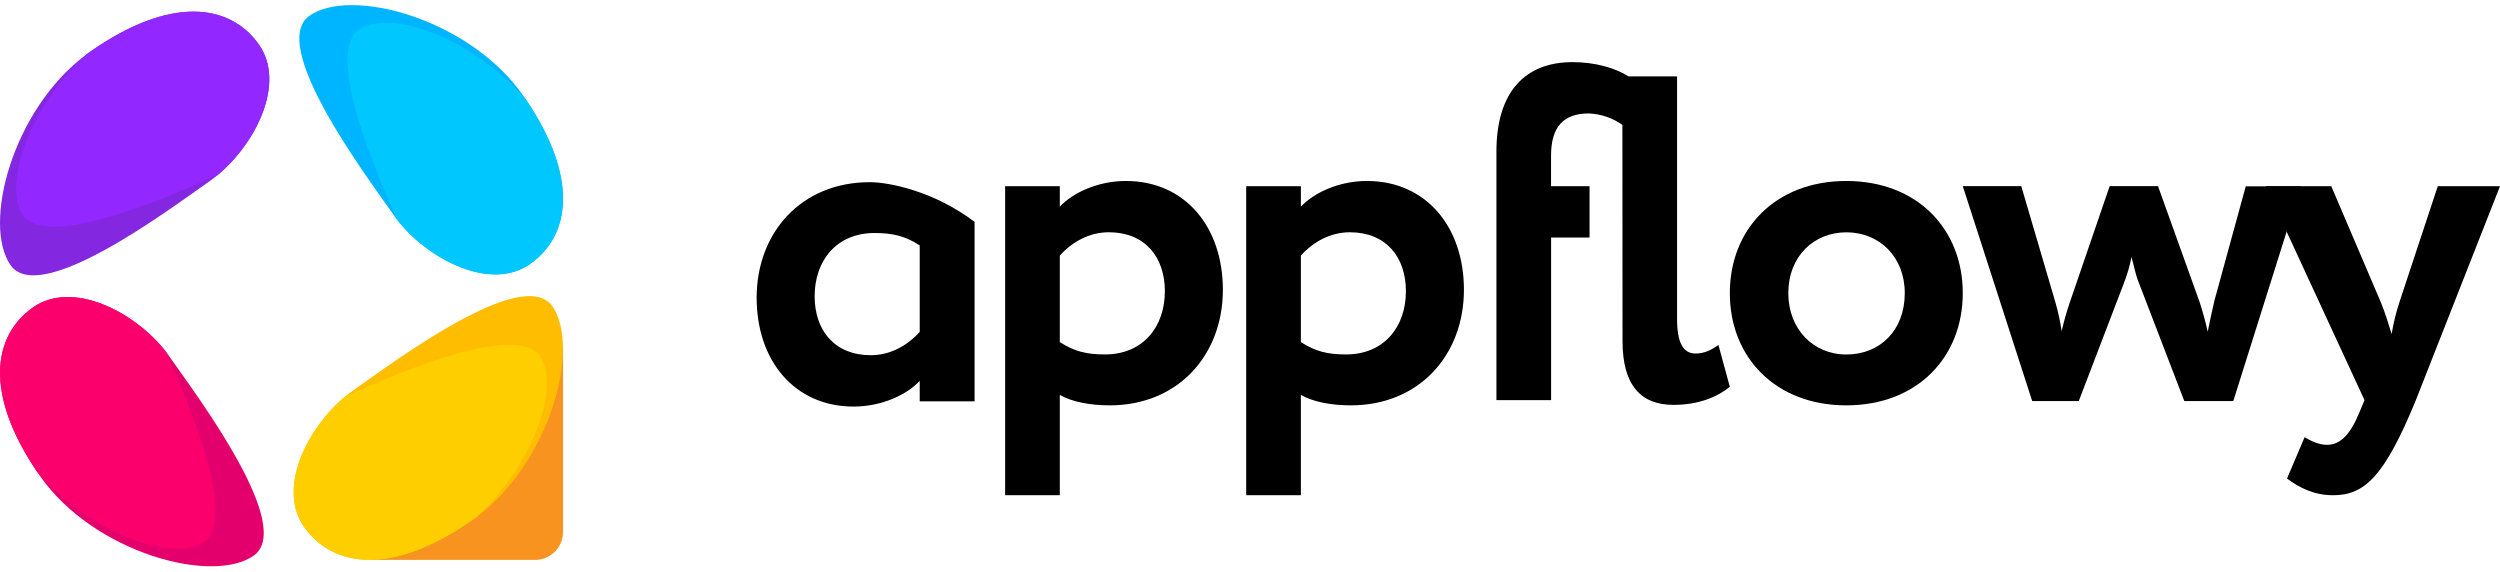
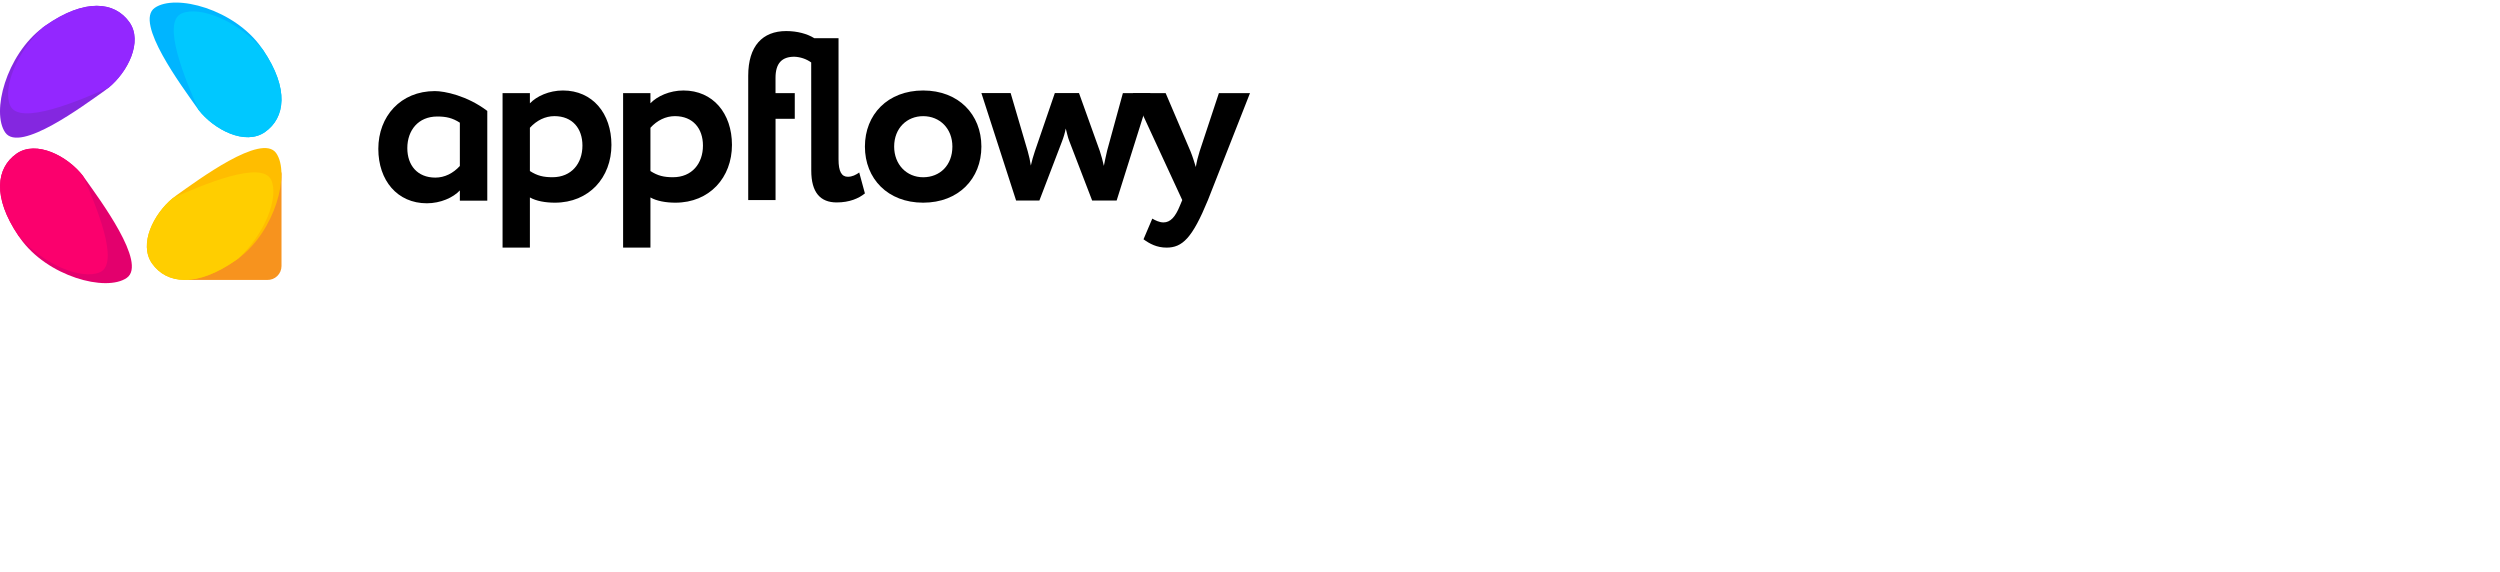
- <svg xmlns="http://www.w3.org/2000/svg" width="80%" height="80%" viewBox="0 0 175 40" fill="none">
+ <svg xmlns="http://www.w3.org/2000/svg" width="100%" height="100%" viewBox="0 0 350 80" fill="none">
  <g id="Layer 1">
    <g id="Group 1171274570">
      <path id="Vector" d="M70.359 13.035H74.186V14.464C75.127 13.467 76.883 12.668 78.812 12.668C82.939 12.668 85.601 15.865 85.601 20.288C85.601 24.847 82.472 28.375 77.68 28.375C76.349 28.375 75.048 28.141 74.186 27.643V34.665H70.359V13.035ZM74.186 17.888V23.946C75.219 24.611 76.084 24.811 77.348 24.811C80.01 24.811 81.541 22.88 81.541 20.384C81.541 17.988 80.144 16.258 77.615 16.258C76.317 16.262 75.119 16.862 74.186 17.888Z" fill="currentColor" />
      <path id="Vector_2" d="M60.886 12.752C56.092 12.752 52.965 16.279 52.965 20.838C52.965 25.265 55.628 28.46 59.754 28.46C61.683 28.46 63.447 27.661 64.38 26.66V28.093H68.22V15.529C65.377 13.376 62.225 12.752 60.886 12.752ZM64.38 23.236C63.44 24.264 62.249 24.864 60.952 24.864C58.424 24.864 57.025 23.134 57.025 20.74C57.025 18.243 58.556 16.311 61.217 16.311C62.482 16.311 63.347 16.513 64.38 17.178V23.236Z" fill="currentColor" />
      <path id="Vector_3" d="M87.234 13.035H91.061V14.464C92.002 13.468 93.756 12.668 95.686 12.668C99.814 12.668 102.475 15.865 102.475 20.288C102.475 24.847 99.347 28.375 94.555 28.375C93.224 28.375 91.923 28.142 91.061 27.643V34.666H87.234V13.035ZM91.061 17.889V23.946C92.092 24.612 92.957 24.811 94.223 24.811C96.884 24.811 98.414 22.88 98.414 20.384C98.414 17.989 97.017 16.259 94.488 16.259C93.19 16.262 91.992 16.862 91.061 17.889Z" fill="currentColor" />
      <path id="Vector_4" d="M113.568 8.742C112.876 8.251 112.054 7.973 111.206 7.942C109.476 7.942 108.573 8.841 108.573 10.904V13.035H111.268V16.629H108.577V28.01H104.75V10.605C104.75 6.445 106.747 4.349 110.074 4.349C111.605 4.349 113.004 4.725 114.001 5.347H117.395V22.319C117.395 24.012 117.828 24.747 118.693 24.747C119.326 24.747 119.821 24.482 120.291 24.149L121.088 27.077C120.223 27.777 118.926 28.341 117.139 28.341C114.843 28.341 113.577 26.944 113.577 23.882L113.568 8.742Z" fill="currentColor" />
      <path id="Vector_5" d="M129.242 12.668C134.199 12.668 137.394 16.029 137.394 20.521C137.394 25.014 134.197 28.375 129.242 28.375C124.287 28.375 121.088 25.014 121.088 20.521C121.088 16.029 124.283 12.668 129.242 12.668ZM129.242 24.815C131.604 24.815 133.334 23.122 133.334 20.521C133.334 17.992 131.572 16.262 129.242 16.262C126.985 16.262 125.182 17.926 125.182 20.521C125.182 23.017 126.912 24.815 129.242 24.815Z" fill="currentColor" />
      <path id="Vector_6" d="M156.33 28.076H152.902L149.705 19.756C149.472 19.192 149.372 18.558 149.205 17.992C149.083 18.617 148.904 19.229 148.672 19.822L145.513 28.076H142.254L137.395 13.031H141.489L143.884 21.183C144.073 21.839 144.217 22.506 144.317 23.181C144.469 22.505 144.657 21.839 144.881 21.183L147.676 13.031H151.061L153.976 21.153C154.198 21.833 154.387 22.523 154.54 23.222C154.673 22.524 154.841 21.791 155.006 21.059L157.203 13.041H161.063L156.33 28.076Z" fill="currentColor" />
      <path id="Vector_7" d="M169.11 28.01C166.913 33.366 165.516 34.666 163.32 34.666C161.954 34.666 160.956 34.131 160.091 33.5L161.322 30.605C161.721 30.838 162.287 31.138 162.887 31.138C163.852 31.138 164.55 30.372 165.183 28.808L165.516 28.01L158.594 13.035H163.19L166.684 21.221C166.983 21.953 167.182 22.651 167.416 23.384C167.538 22.64 167.716 21.905 167.948 21.187L170.644 13.035H175L169.11 28.01Z" fill="currentColor" />
    </g>
    <path id="Vector_8" d="M39.389 24.086C38.258 30.204 33.321 35.55 27.608 38.552C26.893 38.927 26.607 39.141 25.801 39.193H37.398C37.659 39.201 37.919 39.157 38.163 39.063C38.406 38.969 38.629 38.827 38.816 38.645C39.004 38.463 39.154 38.246 39.256 38.006C39.358 37.765 39.411 37.507 39.411 37.246V24.086H39.389Z" fill="#F7931E" />
    <path id="Vector_9" d="M26.748 38.843C26.513 38.86 26.278 38.86 26.043 38.843H26.748Z" fill="#FFCE00" />
    <path id="Vector_10" d="M15.198 12.281C15.023 12.425 14.848 12.558 14.668 12.683C11.733 14.749 2.771 21.448 0.742 18.564C-1.247 15.735 0.848 7.707 6.007 3.844C6.105 3.766 6.204 3.697 6.305 3.625C11.908 -0.311 16.098 0.234 18.124 3.12C20.027 5.826 17.897 10.068 15.198 12.281Z" fill="#8427E0" />
    <path id="Vector_11" d="M37.103 18.481C34.33 20.428 29.955 18.155 27.788 15.37C27.699 15.257 27.616 15.141 27.542 15.028C25.479 12.09 18.779 3.128 21.663 1.101C24.547 -0.925 32.826 1.289 36.602 6.665C36.686 6.783 36.767 6.911 36.849 7.017C40.509 12.457 39.932 16.497 37.103 18.481Z" fill="#00B5FF" />
    <path id="Vector_12" d="M33.393 36.161C33.295 36.237 33.199 36.309 33.102 36.375C27.5 40.319 23.31 39.764 21.284 36.883C19.383 34.172 21.508 29.937 24.207 27.721C24.38 27.576 24.559 27.44 24.739 27.315C27.675 25.252 36.637 18.555 38.663 21.436C40.652 24.266 38.557 32.298 33.393 36.161Z" fill="#FFBD00" />
    <path id="Vector_13" d="M17.751 38.9C14.867 40.923 6.588 38.712 2.812 33.336C2.733 33.228 2.661 33.12 2.588 33.011C-1.097 27.569 -0.516 23.507 2.309 21.52C5.079 19.573 9.457 21.843 11.621 24.631C11.71 24.744 11.794 24.857 11.867 24.973C13.94 27.911 20.637 36.873 17.751 38.9Z" fill="#E3006D" />
    <path id="Vector_14" d="M15.198 12.281C11.192 14.041 2.699 17.704 1.422 14.768C0.352 12.304 2.334 7.256 6.009 3.844C6.107 3.766 6.206 3.697 6.307 3.625C11.907 -0.311 16.097 0.234 18.123 3.12C20.026 5.826 17.897 10.068 15.198 12.281Z" fill="#9327FF" />
    <path id="Vector_15" d="M37.104 18.48C34.331 20.428 29.956 18.155 27.79 15.37C25.988 11.261 22.557 3.13 25.428 1.885C28.016 0.763 33.436 2.994 36.84 7.017C40.51 12.456 39.934 16.496 37.104 18.48Z" fill="#00C8FF" />
    <path id="Vector_16" d="M33.393 36.161C33.295 36.237 33.199 36.309 33.102 36.375C27.5 40.319 23.31 39.764 21.284 36.883C19.383 34.172 21.508 29.937 24.207 27.721C28.21 25.959 36.709 22.299 37.985 25.232C39.055 27.699 37.073 32.747 33.393 36.161Z" fill="#FFCE00" />
    <path id="Vector_17" d="M13.982 38.118C11.403 39.237 5.998 37.016 2.592 33.011C-1.098 27.569 -0.516 23.507 2.308 21.52C5.079 19.573 9.456 21.843 11.62 24.631C13.425 28.742 16.853 36.871 13.982 38.118Z" fill="#FB006D" />
  </g>
</svg>
